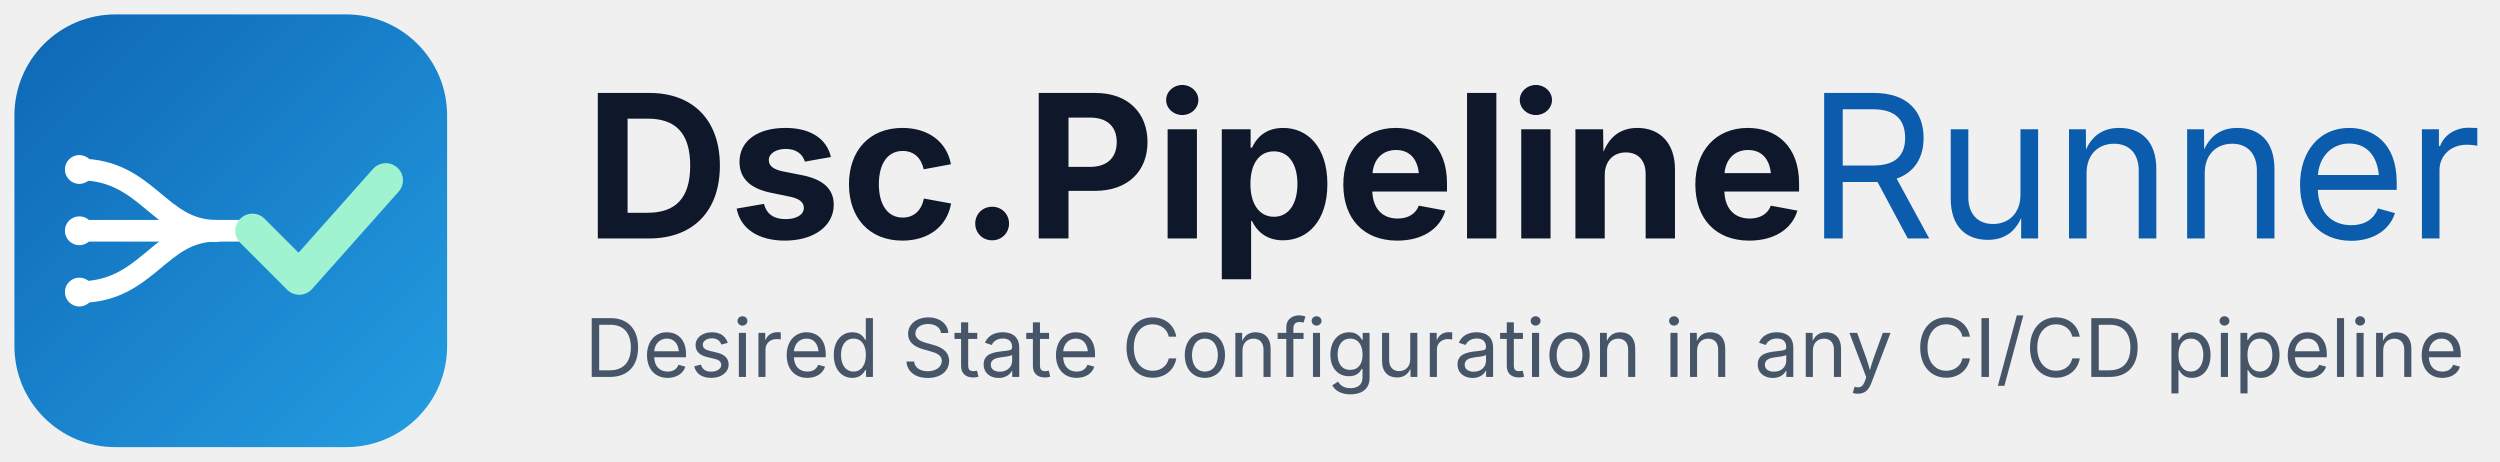
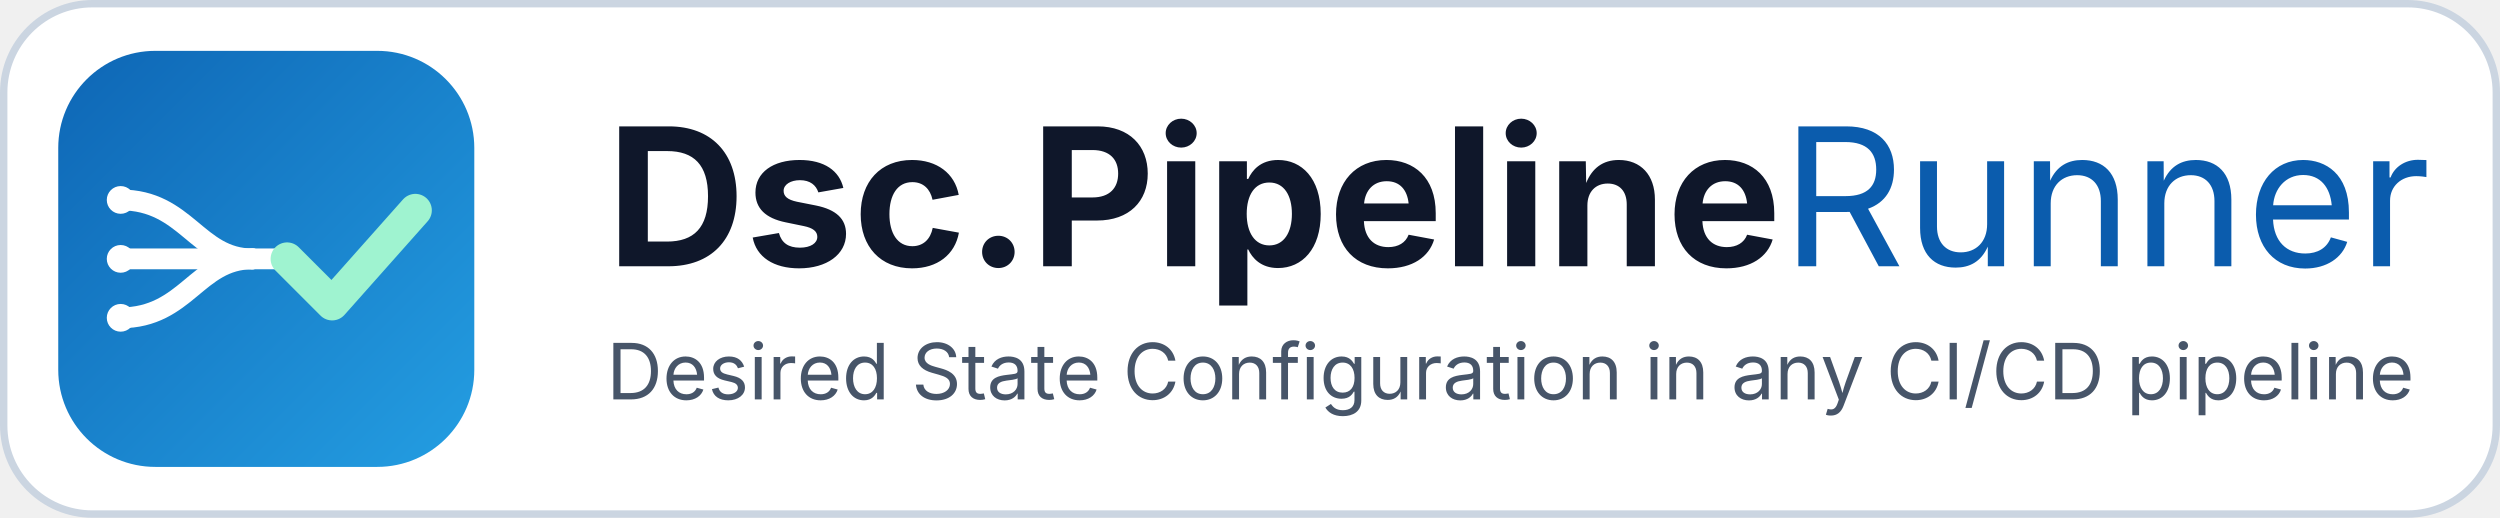
- <svg xmlns="http://www.w3.org/2000/svg" viewBox="0 0 650 120" width="650" height="120" role="img" aria-labelledby="t d">
+ <svg xmlns="http://www.w3.org/2000/svg" viewBox="-12 -10 676 140" width="676" height="140" role="img" aria-labelledby="t d">
+   <rect x="-11" y="-9" width="674" height="138" rx="24" fill="#ffffff" stroke="#cbd5e1" stroke-width="2" />
  <svg x="0" y="0" width="120" height="120" viewBox="0 0 256 256">
    <defs>
      <linearGradient id="tile" x1="0" y1="0" x2="1" y2="1">
        <stop offset="0" stop-color="#0e66b5" />
        <stop offset="1" stop-color="#249ee2" />
      </linearGradient>
    </defs>
    <rect x="8" y="8" width="240" height="240" rx="56" fill="url(#tile)" />
    <g fill="none" stroke="#ffffff" stroke-width="12" stroke-linecap="round" stroke-linejoin="round">
      <path d="M44 94 C 82 94, 88 128, 120 128" />
      <path d="M44 128 L 120 128" />
      <path d="M44 162 C 82 162, 88 128, 120 128" />
      <path d="M120 128 L 142 128" />
    </g>
    <g fill="#ffffff">
      <circle cx="44" cy="94" r="8" />
      <circle cx="44" cy="128" r="8" />
      <circle cx="44" cy="162" r="8" />
    </g>
    <path d="M140 128 L 166 154 L 214 100" fill="none" stroke="#9ff3d0" stroke-width="19" stroke-linecap="round" stroke-linejoin="round" />
  </svg>
  <path fill="#0f172a" d="M168.73 62C180.23 62 187.17 54.89 187.17 43.06C187.17 31.28 180.23 24.17 168.86 24.17L155.43 24.17L155.43 62ZM163.17 55.32L163.17 30.85L168.40 30.85C175.64 30.85 179.45 34.60 179.45 43.06C179.45 51.56 175.64 55.32 168.35 55.32ZM204.08 62.56C211.52 62.56 216.77 58.83 216.77 53.24C216.77 49.20 214.13 46.69 208.65 45.57L203.54 44.56C200.85 44.00 199.89 43.01 199.89 41.59C199.89 39.88 201.82 38.72 204.30 38.72C207.07 38.72 208.67 40.09 209.28 42.02L216.04 40.82C214.97 36.20 210.93 33.26 204.20 33.26C197.02 33.26 192.27 36.61 192.27 42.07C192.27 46.31 194.96 49 200.45 50.12L205.35 51.13C207.83 51.64 209.00 52.55 209.00 54.05C209.00 55.75 207.20 56.97 204.30 56.97C201.18 56.97 199.35 55.68 198.62 53.01L191.53 54.23C192.52 59.51 197.22 62.56 204.08 62.56ZM234.62 62.56C241.43 62.56 246.22 58.88 247.29 52.91L240.21 51.62C239.60 54.69 237.64 56.57 234.70 56.57C230.63 56.57 228.50 52.99 228.50 47.91C228.50 42.78 230.63 39.25 234.70 39.25C237.64 39.25 239.52 41.08 240.16 44.02L247.24 42.70C246.17 36.86 241.35 33.26 234.62 33.26C226.06 33.26 220.73 39.15 220.73 47.93C220.73 56.67 226.06 62.56 234.62 62.56ZM257.96 62.48C260.44 62.48 262.35 60.58 262.35 58.12C262.35 55.65 260.44 53.75 257.96 53.75C255.47 53.75 253.56 55.65 253.56 58.12C253.56 60.58 255.47 62.48 257.96 62.48ZM270.07 62L277.81 62L277.81 49.63L284.64 49.63C293.35 49.63 298.35 44.43 298.35 36.94C298.35 29.50 293.43 24.17 284.82 24.17L270.07 24.17ZM277.81 43.39L277.81 30.57L283.37 30.57C288.12 30.57 290.35 33.13 290.35 36.94C290.35 40.75 288.12 43.39 283.40 43.39ZM303.58 62L311.20 62L311.20 33.61L303.58 33.61ZM307.39 29.91C309.68 29.91 311.58 28.18 311.58 26.00C311.58 23.84 309.68 22.09 307.39 22.09C305.08 22.09 303.20 23.84 303.20 26.00C303.20 28.18 305.08 29.91 307.39 29.91ZM317.67 72.61L325.29 72.61L325.29 57.46L325.52 57.46C326.59 59.74 328.92 62.48 333.57 62.48C340.12 62.48 345.12 57.30 345.12 47.86C345.12 38.16 339.92 33.26 333.62 33.26C328.79 33.26 326.56 36.13 325.52 38.39L325.16 38.39L325.16 33.61L317.67 33.61ZM331.23 56.36C327.35 56.36 325.11 52.96 325.11 47.83C325.11 42.68 327.32 39.35 331.23 39.35C335.22 39.35 337.33 42.86 337.33 47.83C337.33 52.83 335.19 56.36 331.23 56.36ZM363.28 62.56C369.88 62.56 374.40 59.49 375.79 54.76L368.89 53.47C368.07 55.65 366.07 56.82 363.40 56.82C359.57 56.82 356.98 54.43 356.80 49.79L376.22 49.79L376.22 47.65C376.22 37.96 370.31 33.26 362.89 33.26C354.59 33.26 349.26 39.20 349.26 47.96C349.26 56.92 354.59 62.56 363.28 62.56ZM356.85 45.01C357.16 41.51 359.34 39.00 362.97 39.00C366.50 39.00 368.51 41.31 368.89 45.01ZM389.05 24.17L381.43 24.17L381.43 62L389.05 62ZM395.52 62L403.14 62L403.14 33.61L395.52 33.61ZM399.33 29.91C401.62 29.91 403.52 28.18 403.52 26.00C403.52 23.84 401.62 22.09 399.33 22.09C397.02 22.09 395.14 23.84 395.14 26.00C395.14 28.18 397.02 29.91 399.33 29.91ZM417.23 45.57C417.23 41.81 419.49 39.63 422.74 39.63C425.94 39.63 427.87 41.74 427.87 45.27L427.87 62L435.49 62L435.49 43.95C435.49 37.29 431.63 33.26 425.74 33.26C421.37 33.26 418.50 35.52 416.90 39.48L416.80 33.61L409.61 33.61L409.61 62L417.23 62ZM454.81 62.56C461.41 62.56 465.93 59.49 467.33 54.76L460.42 53.47C459.61 55.65 457.60 56.82 454.94 56.82C451.10 56.82 448.51 54.43 448.33 49.79L467.76 49.79L467.76 47.65C467.76 37.96 461.84 33.26 454.43 33.26C446.13 33.26 440.79 39.20 440.79 47.96C440.79 56.92 446.13 62.56 454.81 62.56ZM448.38 45.01C448.69 41.51 450.87 39.00 454.50 39.00C458.03 39.00 460.04 41.31 460.42 45.01Z" />
  <path fill="#0b5cad" d="M474.28 62L479.11 62L479.11 47.32L487.26 47.32C487.56 47.32 487.84 47.32 488.15 47.30L496.02 62L501.60 62L493.12 46.44C497.90 44.76 500.13 40.88 500.13 35.85C500.13 29.09 496.07 24.17 487.23 24.17L474.28 24.17ZM479.11 43.03L479.11 28.41L486.98 28.41C493.00 28.41 495.33 31.35 495.33 35.85C495.33 40.29 493.00 43.03 487.03 43.03ZM516.81 62.36C520.54 62.36 523.64 60.83 525.50 56.69L525.50 62L529.91 62L529.91 33.61L525.32 33.61L525.32 50.63C525.32 55.47 522.25 58.24 518.18 58.24C514.22 58.24 511.76 55.63 511.76 51.26L511.76 33.61L507.19 33.61L507.19 51.64C507.19 58.83 511.07 62.36 516.81 62.36ZM542.51 44.99C542.51 40.14 545.58 37.37 549.67 37.37C553.63 37.37 556.07 39.99 556.07 44.35L556.07 62L560.64 62L560.64 43.97C560.64 36.79 556.78 33.26 551.04 33.26C547.23 33.26 544.18 34.86 542.36 38.87L542.33 33.61L537.94 33.61L537.94 62L542.51 62ZM573.23 44.99C573.23 40.14 576.30 37.37 580.39 37.37C584.35 37.37 586.79 39.99 586.79 44.35L586.79 62L591.36 62L591.36 43.97C591.36 36.79 587.50 33.26 581.76 33.26C577.95 33.26 574.91 34.86 573.08 38.87L573.05 33.61L568.66 33.61L568.66 62L573.23 62ZM611.32 62.61C617.13 62.61 621.37 59.69 622.69 55.40L618.27 54.18C617.21 57.07 614.69 58.55 611.34 58.55C606.31 58.55 602.86 55.30 602.63 49.36L623.15 49.36L623.15 47.45C623.15 36.96 616.80 33.26 610.78 33.26C603.04 33.26 598.01 39.33 598.01 48.04C598.01 56.77 603.09 62.61 611.32 62.61ZM602.66 45.50C602.94 41.15 605.91 37.32 610.78 37.32C615.46 37.32 618.07 40.67 618.50 45.50ZM629.70 62L634.27 62L634.27 44.23C634.27 40.39 637.27 37.63 641.35 37.63C642.57 37.63 643.82 37.83 644.10 37.88L644.10 33.28C643.56 33.26 642.45 33.21 641.79 33.21C638.41 33.21 635.46 35.11 634.42 37.98L634.12 37.98L634.12 33.61L629.70 33.61Z" />
  <path fill="#475569" d="M158.61 98C163.27 98 165.90 95.11 165.90 90.33C165.90 85.59 163.27 82.72 158.81 82.72L153.85 82.72L153.85 98ZM155.79 96.28L155.79 84.44L158.68 84.44C162.21 84.44 164.02 86.66 164.02 90.33C164.02 94.04 162.21 96.28 158.49 96.28ZM173.59 98.25C175.94 98.25 177.66 97.07 178.19 95.33L176.40 94.84C175.97 96.01 174.96 96.61 173.60 96.61C171.57 96.61 170.18 95.29 170.09 92.89L178.37 92.89L178.37 92.12C178.37 87.89 175.81 86.39 173.38 86.39C170.25 86.39 168.22 88.84 168.22 92.36C168.22 95.89 170.27 98.25 173.59 98.25ZM170.10 91.33C170.21 89.58 171.41 88.03 173.38 88.03C175.27 88.03 176.32 89.39 176.50 91.33ZM184.92 98.25C187.60 98.25 189.44 96.78 189.44 94.77C189.44 93.20 188.46 92.17 186.38 91.67L184.65 91.26C183.31 90.95 182.72 90.47 182.72 89.62C182.72 88.67 183.75 87.96 185.11 87.96C186.59 87.96 187.23 88.76 187.55 89.58L189.22 89.15C188.70 87.54 187.46 86.39 185.10 86.39C182.66 86.39 180.85 87.77 180.85 89.74C180.85 91.35 181.85 92.37 183.93 92.86L185.84 93.31C186.97 93.58 187.52 94.10 187.52 94.89C187.52 95.84 186.49 96.63 184.89 96.63C183.52 96.63 182.59 96.06 182.26 94.80L180.51 95.22C180.92 97.20 182.56 98.25 184.92 98.25ZM192.10 98L193.95 98L193.95 86.54L192.10 86.54ZM193.04 84.66C193.74 84.66 194.33 84.12 194.33 83.44C194.33 82.76 193.74 82.22 193.04 82.22C192.34 82.22 191.75 82.76 191.75 83.44C191.75 84.12 192.34 84.66 193.04 84.66ZM197.19 98L199.03 98L199.03 90.82C199.03 89.27 200.24 88.16 201.90 88.16C202.39 88.16 202.89 88.24 203.00 88.26L203.00 86.40C202.79 86.39 202.34 86.37 202.07 86.37C200.71 86.37 199.52 87.14 199.10 88.30L198.97 88.30L198.97 86.54L197.19 86.54ZM209.91 98.25C212.26 98.25 213.97 97.07 214.51 95.33L212.72 94.84C212.29 96.01 211.28 96.61 209.92 96.61C207.89 96.61 206.50 95.29 206.41 92.89L214.69 92.89L214.69 92.12C214.69 87.89 212.13 86.39 209.70 86.39C206.57 86.39 204.54 88.84 204.54 92.36C204.54 95.89 206.59 98.25 209.91 98.25ZM206.42 91.33C206.53 89.58 207.73 88.03 209.70 88.03C211.59 88.03 212.64 89.39 212.82 91.33ZM221.63 98.25C223.82 98.25 224.59 96.86 224.97 96.23L225.17 96.23L225.17 98L226.96 98L226.96 82.72L225.11 82.72L225.11 88.37L224.97 88.37C224.59 87.77 223.88 86.39 221.64 86.39C218.78 86.39 216.78 88.67 216.78 92.30C216.78 95.95 218.77 98.25 221.63 98.25ZM221.91 96.60C219.77 96.60 218.66 94.69 218.66 92.28C218.66 89.90 219.74 88.04 221.91 88.04C224.02 88.04 225.13 89.75 225.13 92.28C225.13 94.83 223.99 96.60 221.91 96.60ZM241.22 98.27C244.75 98.27 246.77 96.34 246.77 93.84C246.77 90.99 244.08 90.06 242.44 89.61L240.91 89.19C239.79 88.88 238.00 88.32 238.00 86.72C238.00 85.29 239.31 84.24 241.29 84.24C243.11 84.24 244.48 85.09 244.65 86.58L246.56 86.58C246.47 84.27 244.37 82.52 241.35 82.52C238.40 82.52 236.10 84.23 236.10 86.81C236.10 88.84 237.54 90.10 240.00 90.80L241.84 91.32C243.48 91.79 244.87 92.33 244.87 93.81C244.87 95.44 243.29 96.52 241.22 96.52C239.42 96.52 237.83 95.73 237.67 94.00L235.67 94.00C235.85 96.56 237.91 98.27 241.22 98.27ZM254.09 86.54L251.73 86.54L251.73 83.81L249.88 83.81L249.88 86.54L248.16 86.54L248.16 88.12L249.88 88.12L249.88 95.17C249.88 97.05 251.05 98.14 253.03 98.14C253.50 98.14 254.03 98.07 254.41 97.94L254.03 96.38C253.72 96.44 253.32 96.50 253.08 96.50C252.11 96.50 251.73 96.05 251.73 95.03L251.73 88.12L254.09 88.12ZM259.66 98.27C261.59 98.27 262.67 97.25 263.06 96.44L263.18 96.44L263.18 98L265.00 98L265.00 90.44C265.00 86.86 262.24 86.39 260.70 86.39C258.93 86.39 256.96 87.03 256.08 89.11L257.85 89.69C258.21 88.89 259.10 88.01 260.75 88.01C262.34 88.01 263.15 88.83 263.15 90.26L263.15 90.32C263.15 91.17 262.25 91.11 260.21 91.37C258.09 91.63 255.75 92.11 255.75 94.74C255.75 97.00 257.48 98.27 259.66 98.27ZM259.97 96.64C258.60 96.64 257.60 96.02 257.60 94.83C257.60 93.53 258.78 93.10 260.13 92.92C260.83 92.83 262.84 92.63 263.15 92.27L263.15 93.86C263.15 95.26 262.01 96.64 259.97 96.64ZM272.75 86.54L270.39 86.54L270.39 83.81L268.55 83.81L268.55 86.54L266.82 86.54L266.82 88.12L268.55 88.12L268.55 95.17C268.55 97.05 269.71 98.14 271.69 98.14C272.17 98.14 272.69 98.07 273.07 97.94L272.69 96.38C272.38 96.44 271.98 96.50 271.75 96.50C270.77 96.50 270.39 96.05 270.39 95.03L270.39 88.12L272.75 88.12ZM279.93 98.25C282.28 98.25 283.99 97.07 284.52 95.33L282.74 94.84C282.31 96.01 281.29 96.61 279.94 96.61C277.91 96.61 276.51 95.29 276.42 92.89L284.71 92.89L284.71 92.12C284.71 87.89 282.14 86.39 279.71 86.39C276.58 86.39 274.55 88.84 274.55 92.36C274.55 95.89 276.61 98.25 279.93 98.25ZM276.43 91.33C276.54 89.58 277.74 88.03 279.71 88.03C281.60 88.03 282.66 89.39 282.83 91.33ZM299.67 98.21C302.79 98.21 305.30 96.30 305.83 93.19L303.88 93.19C303.45 95.27 301.67 96.40 299.67 96.40C296.93 96.40 294.79 94.28 294.79 90.37C294.79 86.45 296.92 84.32 299.67 84.32C301.66 84.32 303.45 85.44 303.88 87.53L305.83 87.53C305.29 84.38 302.76 82.52 299.67 82.52C295.75 82.52 292.89 85.52 292.89 90.37C292.89 95.21 295.75 98.21 299.67 98.21ZM313.26 98.25C316.39 98.25 318.50 95.88 318.50 92.34C318.50 88.75 316.39 86.39 313.26 86.39C310.15 86.39 308.04 88.75 308.04 92.34C308.04 95.88 310.15 98.25 313.26 98.25ZM313.26 96.60C310.98 96.60 309.92 94.60 309.92 92.34C309.92 90.05 310.98 88.04 313.26 88.04C315.58 88.04 316.64 90.06 316.64 92.34C316.64 94.60 315.58 96.60 313.26 96.60ZM323.04 91.13C323.04 89.17 324.28 88.05 325.93 88.05C327.53 88.05 328.51 89.11 328.51 90.87L328.51 98L330.36 98L330.36 90.72C330.36 87.82 328.80 86.39 326.48 86.39C324.94 86.39 323.71 87.04 322.97 88.66L322.96 86.54L321.19 86.54L321.19 98L323.04 98ZM338.93 86.54L336.28 86.54L336.28 85.42C336.28 84.31 336.78 83.72 337.91 83.72C338.43 83.72 338.71 83.83 338.91 83.89L339.42 82.31C339.14 82.19 338.57 82.00 337.70 82.00C336.03 82.00 334.44 83.02 334.44 85.01L334.44 86.54L332.18 86.54L332.18 88.12L334.44 88.12L334.44 98L336.28 98L336.28 88.12L338.93 88.12ZM341.37 98L343.21 98L343.21 86.54L341.37 86.54ZM342.30 84.66C343.01 84.66 343.59 84.12 343.59 83.44C343.59 82.76 343.01 82.22 342.30 82.22C341.60 82.22 341.02 82.76 341.02 83.44C341.02 84.12 341.60 84.66 342.30 84.66ZM351.10 102.53C353.89 102.53 356.09 101.26 356.09 98.30L356.09 86.54L354.30 86.54L354.30 88.37L354.13 88.37C353.74 87.76 353.00 86.39 350.78 86.39C347.92 86.39 345.90 88.67 345.90 92.22C345.90 95.82 347.99 97.82 350.74 97.82C352.96 97.82 353.68 96.55 354.07 95.90L354.25 95.90L354.25 98.19C354.25 100.08 352.93 100.92 351.10 100.92C349.08 100.92 348.36 99.90 347.88 99.23L346.38 100.19C347.09 101.46 348.56 102.53 351.10 102.53ZM351.05 96.17C348.90 96.17 347.78 94.53 347.78 92.18C347.78 89.89 348.86 88.04 351.05 88.04C353.16 88.04 354.27 89.75 354.27 92.18C354.27 94.68 353.13 96.17 351.05 96.17ZM363.22 98.14C364.73 98.14 365.98 97.53 366.73 95.86L366.73 98L368.51 98L368.51 86.54L366.66 86.54L366.66 93.41C366.66 95.36 365.41 96.48 363.77 96.48C362.17 96.48 361.18 95.43 361.18 93.66L361.18 86.54L359.33 86.54L359.33 93.82C359.33 96.72 360.90 98.14 363.22 98.14ZM371.75 98L373.60 98L373.60 90.82C373.60 89.27 374.81 88.16 376.46 88.16C376.95 88.16 377.45 88.24 377.57 88.26L377.57 86.40C377.35 86.39 376.90 86.37 376.63 86.37C375.27 86.37 374.08 87.14 373.66 88.30L373.54 88.30L373.54 86.54L371.75 86.54ZM382.87 98.27C384.80 98.27 385.88 97.25 386.27 96.44L386.39 96.44L386.39 98L388.21 98L388.21 90.44C388.21 86.86 385.45 86.39 383.91 86.39C382.14 86.39 380.17 87.03 379.29 89.11L381.06 89.69C381.42 88.89 382.31 88.01 383.96 88.01C385.55 88.01 386.36 88.83 386.36 90.26L386.36 90.32C386.36 91.17 385.46 91.11 383.42 91.37C381.30 91.63 378.96 92.11 378.96 94.74C378.96 97.00 380.69 98.27 382.87 98.27ZM383.18 96.64C381.81 96.64 380.82 96.02 380.82 94.83C380.82 93.53 382.00 93.10 383.34 92.92C384.05 92.83 386.06 92.63 386.36 92.27L386.36 93.86C386.36 95.26 385.23 96.64 383.18 96.64ZM395.96 86.54L393.60 86.54L393.60 83.81L391.76 83.81L391.76 86.54L390.03 86.54L390.03 88.12L391.76 88.12L391.76 95.17C391.76 97.05 392.93 98.14 394.90 98.14C395.38 98.14 395.90 98.07 396.28 97.94L395.90 96.38C395.59 96.44 395.19 96.50 394.96 96.50C393.98 96.50 393.60 96.05 393.60 95.03L393.60 88.12L395.96 88.12ZM398.32 98L400.17 98L400.17 86.54L398.32 86.54ZM399.25 84.66C399.96 84.66 400.54 84.12 400.54 83.44C400.54 82.76 399.96 82.22 399.25 82.22C398.56 82.22 397.97 82.76 397.97 83.44C397.97 84.12 398.56 84.66 399.25 84.66ZM408.07 98.25C411.20 98.25 413.31 95.88 413.31 92.34C413.31 88.75 411.20 86.39 408.07 86.39C404.95 86.39 402.85 88.75 402.85 92.34C402.85 95.88 404.95 98.25 408.07 98.25ZM408.07 96.60C405.78 96.60 404.73 94.60 404.73 92.34C404.73 90.05 405.78 88.04 408.07 88.04C410.39 88.04 411.44 90.06 411.44 92.34C411.44 94.60 410.39 96.60 408.07 96.60ZM417.84 91.13C417.84 89.17 419.08 88.05 420.73 88.05C422.33 88.05 423.32 89.11 423.32 90.87L423.32 98L425.16 98L425.16 90.72C425.16 87.82 423.61 86.39 421.29 86.39C419.75 86.39 418.52 87.04 417.78 88.66L417.77 86.54L416.00 86.54L416.00 98L417.84 98ZM434.31 98L436.16 98L436.16 86.54L434.31 86.54ZM435.24 84.66C435.95 84.66 436.54 84.12 436.54 83.44C436.54 82.76 435.95 82.22 435.24 82.22C434.55 82.22 433.96 82.76 433.96 83.44C433.96 84.12 434.55 84.66 435.24 84.66ZM441.24 91.13C441.24 89.17 442.48 88.05 444.13 88.05C445.73 88.05 446.72 89.11 446.72 90.87L446.72 98L448.56 98L448.56 90.72C448.56 87.82 447.00 86.39 444.69 86.39C443.15 86.39 441.92 87.04 441.18 88.66L441.17 86.54L439.40 86.54L439.40 98L441.24 98ZM460.92 98.27C462.86 98.27 463.93 97.25 464.32 96.44L464.45 96.44L464.45 98L466.26 98L466.26 90.44C466.26 86.86 463.50 86.39 461.97 86.39C460.19 86.39 458.22 87.03 457.34 89.11L459.11 89.69C459.47 88.89 460.37 88.01 462.02 88.01C463.61 88.01 464.42 88.83 464.42 90.26L464.42 90.32C464.42 91.17 463.51 91.11 461.47 91.37C459.35 91.63 457.01 92.11 457.01 94.74C457.01 97.00 458.75 98.27 460.92 98.27ZM461.24 96.64C459.86 96.64 458.87 96.02 458.87 94.83C458.87 93.53 460.05 93.10 461.39 92.92C462.10 92.83 464.11 92.63 464.42 92.27L464.42 93.86C464.42 95.26 463.28 96.64 461.24 96.64ZM471.35 91.13C471.35 89.17 472.59 88.05 474.24 88.05C475.84 88.05 476.82 89.11 476.82 90.87L476.82 98L478.67 98L478.67 90.72C478.67 87.82 477.11 86.39 474.79 86.39C473.25 86.39 472.02 87.04 471.29 88.66L471.28 86.54L469.50 86.54L469.50 98L471.35 98ZM481.72 102.15C481.92 102.25 482.42 102.37 483.08 102.37C484.70 102.37 485.81 101.54 486.50 99.71L491.54 86.54L489.53 86.54L487.07 93.33C486.71 94.33 486.44 95.32 486.19 96.28C485.92 95.32 485.66 94.34 485.30 93.33L482.86 86.54L480.84 86.54L485.22 98.06L484.89 99.02C484.33 100.66 483.52 100.90 482.39 100.60L482.20 100.55ZM506.03 98.21C509.15 98.21 511.66 96.30 512.19 93.19L510.24 93.19C509.81 95.27 508.03 96.40 506.03 96.40C503.29 96.40 501.15 94.28 501.15 90.37C501.15 86.45 503.28 84.32 506.03 84.32C508.02 84.32 509.81 85.44 510.24 87.53L512.19 87.53C511.65 84.38 509.12 82.52 506.03 82.52C502.11 82.52 499.25 85.52 499.25 90.37C499.25 95.21 502.11 98.21 506.03 98.21ZM517.13 82.72L515.18 82.72L515.18 98L517.13 98ZM526.07 82.00L524.37 82.00L519.45 100.30L521.15 100.30ZM534.57 98.21C537.70 98.21 540.20 96.30 540.74 93.19L538.79 93.19C538.36 95.27 536.57 96.40 534.57 96.40C531.84 96.40 529.69 94.28 529.69 90.37C529.69 86.45 531.83 84.32 534.57 84.32C536.56 84.32 538.36 85.44 538.79 87.53L540.74 87.53C540.19 84.38 537.67 82.52 534.57 82.52C530.66 82.52 527.80 85.52 527.80 90.37C527.80 95.21 530.66 98.21 534.57 98.21ZM548.50 98C553.15 98 555.79 95.11 555.79 90.33C555.79 85.59 553.15 82.72 548.69 82.72L543.73 82.72L543.73 98ZM545.68 96.28L545.68 84.44L548.56 84.44C552.10 84.44 553.90 86.66 553.90 90.33C553.90 94.04 552.10 96.28 548.38 96.28ZM564.57 102.29L566.41 102.29L566.41 96.23L566.56 96.23C566.93 96.86 567.70 98.25 569.89 98.25C572.75 98.25 574.74 95.95 574.74 92.30C574.74 88.67 572.74 86.39 569.88 86.39C567.64 86.39 566.93 87.77 566.56 88.37L566.35 88.37L566.35 86.54L564.57 86.54ZM569.61 96.60C567.53 96.60 566.39 94.83 566.39 92.28C566.39 89.75 567.50 88.04 569.61 88.04C571.78 88.04 572.86 89.90 572.86 92.28C572.86 94.69 571.75 96.60 569.61 96.60ZM577.42 98L579.27 98L579.27 86.54L577.42 86.54ZM578.36 84.66C579.06 84.66 579.65 84.12 579.65 83.44C579.65 82.76 579.06 82.22 578.36 82.22C577.66 82.22 577.08 82.76 577.08 83.44C577.08 84.12 577.66 84.66 578.36 84.66ZM582.51 102.29L584.36 102.29L584.36 96.23L584.50 96.23C584.88 96.86 585.65 98.25 587.83 98.25C590.69 98.25 592.68 95.95 592.68 92.30C592.68 88.67 590.68 86.39 587.82 86.39C585.59 86.39 584.88 87.77 584.50 88.37L584.29 88.37L584.29 86.54L582.51 86.54ZM587.56 96.60C585.47 96.60 584.34 94.83 584.34 92.28C584.34 89.75 585.44 88.04 587.56 88.04C589.73 88.04 590.81 89.90 590.81 92.28C590.81 94.69 589.70 96.60 587.56 96.60ZM600.19 98.25C602.54 98.25 604.25 97.07 604.78 95.33L603.00 94.84C602.57 96.01 601.55 96.61 600.20 96.61C598.17 96.61 596.77 95.29 596.68 92.89L604.97 92.89L604.97 92.12C604.97 87.89 602.40 86.39 599.97 86.39C596.85 86.39 594.81 88.84 594.81 92.36C594.81 95.89 596.87 98.25 600.19 98.25ZM596.69 91.33C596.80 89.58 598.00 88.03 599.97 88.03C601.86 88.03 602.92 89.39 603.09 91.33ZM609.46 82.72L607.61 82.72L607.61 98L609.46 98ZM612.70 98L614.54 98L614.54 86.54L612.70 86.54ZM613.63 84.66C614.34 84.66 614.92 84.12 614.92 83.44C614.92 82.76 614.34 82.22 613.63 82.22C612.93 82.22 612.35 82.76 612.35 83.44C612.35 84.12 612.93 84.66 613.63 84.66ZM619.63 91.13C619.63 89.17 620.87 88.05 622.52 88.05C624.12 88.05 625.10 89.11 625.10 90.87L625.10 98L626.95 98L626.95 90.72C626.95 87.82 625.39 86.39 623.07 86.39C621.54 86.39 620.31 87.04 619.57 88.66L619.56 86.54L617.78 86.54L617.78 98L619.63 98ZM635.01 98.25C637.36 98.25 639.07 97.07 639.60 95.33L637.82 94.84C637.39 96.01 636.37 96.61 635.02 96.61C632.99 96.61 631.60 95.29 631.50 92.89L639.79 92.89L639.79 92.12C639.79 87.89 637.23 86.39 634.79 86.39C631.67 86.39 629.64 88.84 629.64 92.36C629.64 95.89 631.69 98.25 635.01 98.25ZM631.51 91.33C631.63 89.58 632.83 88.03 634.79 88.03C636.68 88.03 637.74 89.39 637.91 91.33Z" />
</svg>
